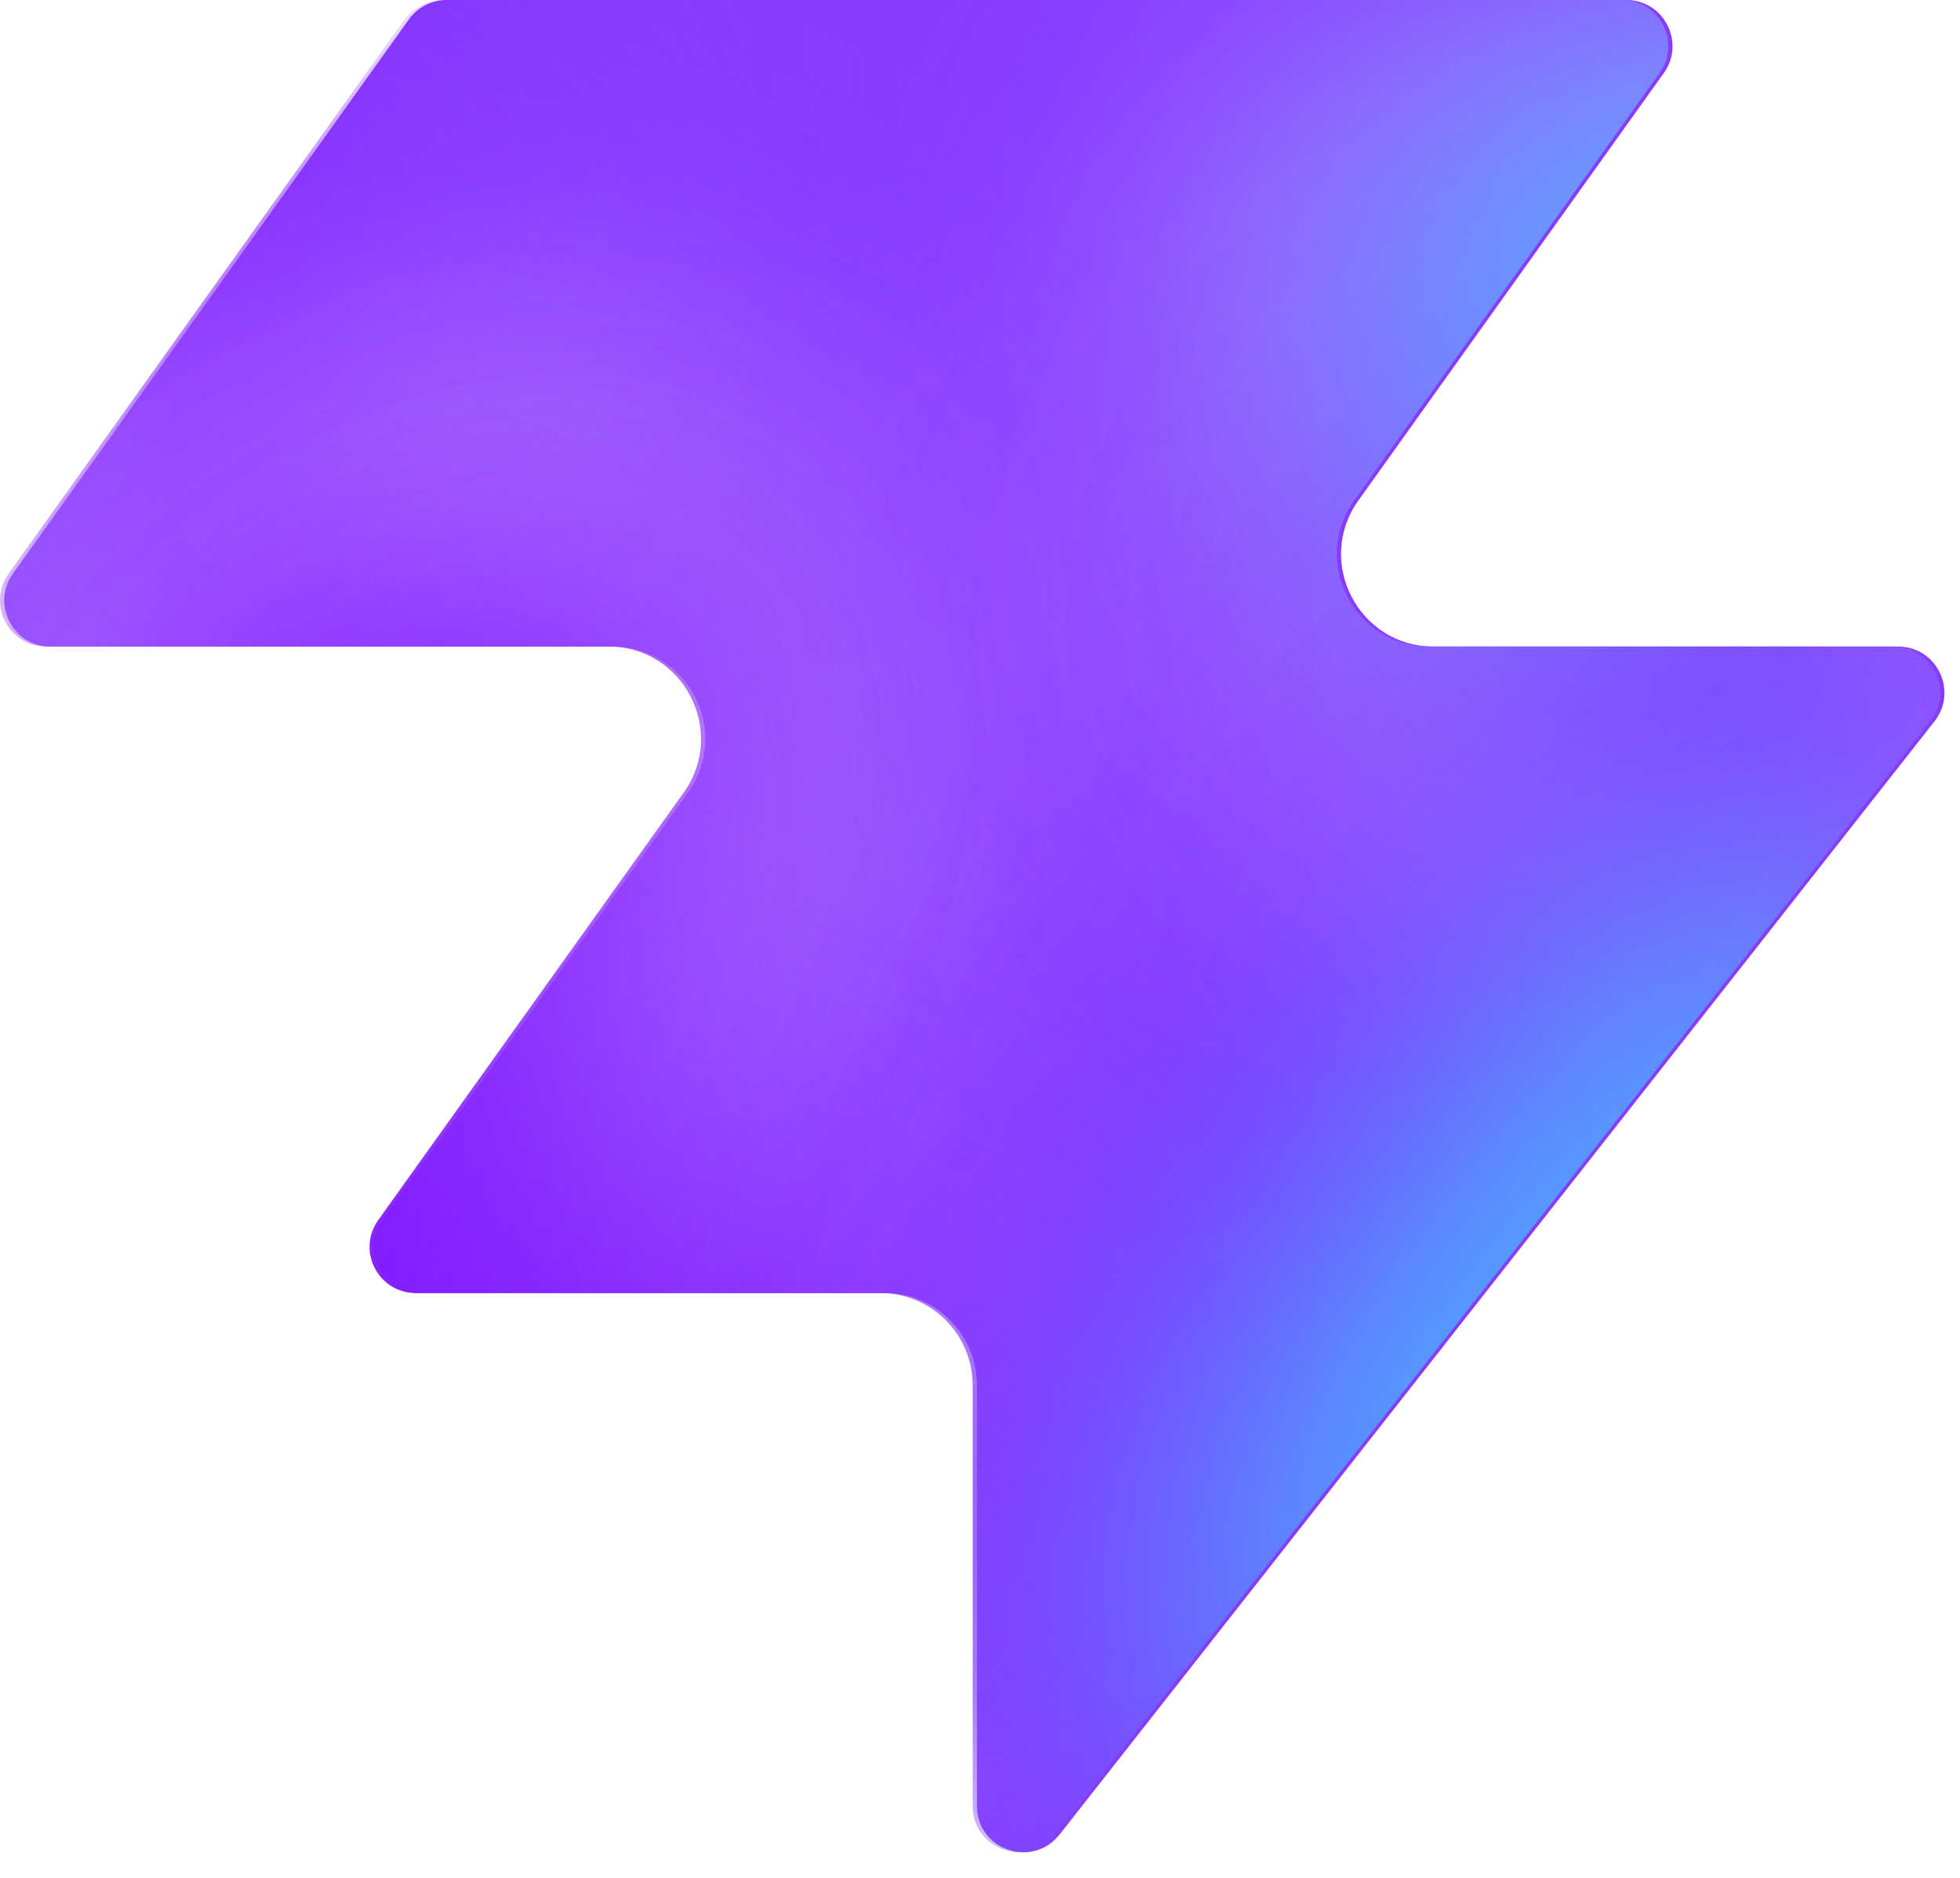
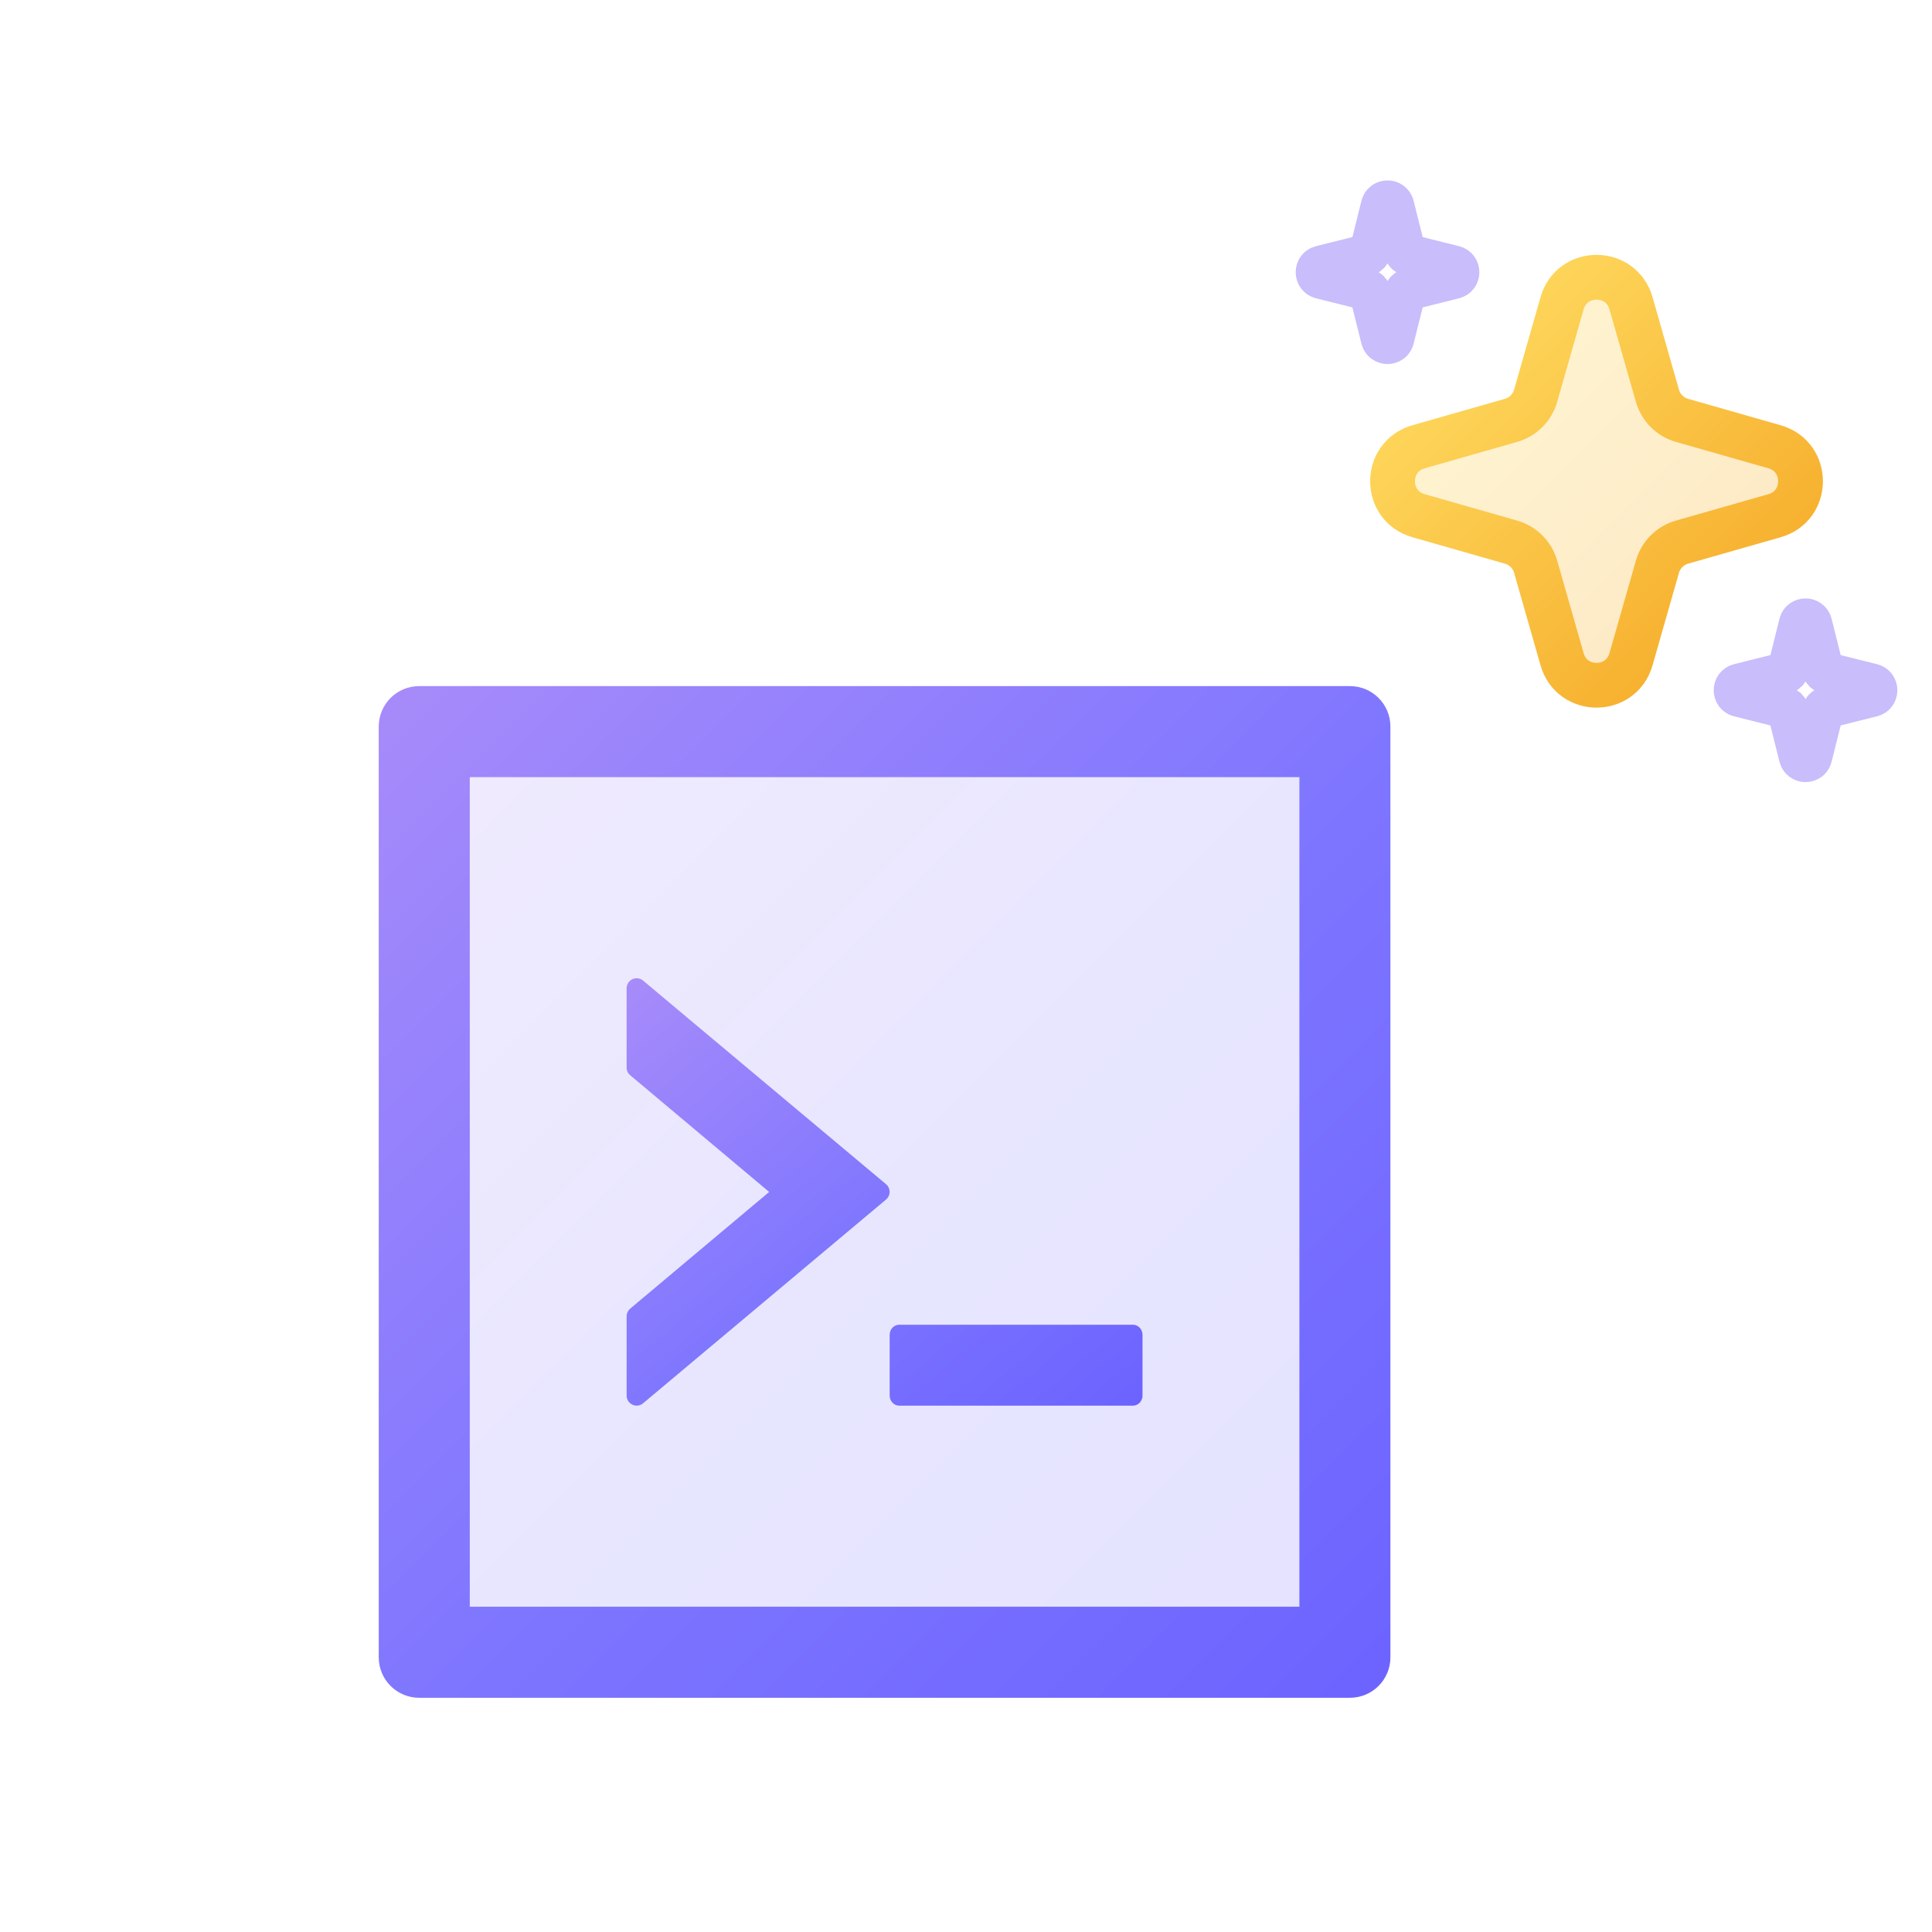
- <svg xmlns="http://www.w3.org/2000/svg" width="48" height="46" fill="none" viewBox="0 0 48 46">
-   <path fill="#863bff" d="M25.946 44.938c-.664.845-2.021.375-2.021-.698V33.937a2.26 2.26 0 0 0-2.262-2.262H10.287c-.92 0-1.456-1.04-.92-1.788l7.48-10.471c1.07-1.497 0-3.578-1.842-3.578H1.237c-.92 0-1.456-1.04-.92-1.788L10.013.474c.214-.297.556-.474.92-.474h28.894c.92 0 1.456 1.04.92 1.788l-7.48 10.471c-1.07 1.498 0 3.579 1.842 3.579h11.377c.943 0 1.473 1.088.89 1.83L25.947 44.94z" style="fill:#863bff;fill:color(display-p3 .525 .23 1);fill-opacity:1" />
-   <mask id="a" width="48" height="46" x="0" y="0" maskUnits="userSpaceOnUse" style="mask-type:alpha">
-     <path fill="#000" d="M25.842 44.938c-.664.844-2.021.375-2.021-.698V33.937a2.26 2.26 0 0 0-2.262-2.262H10.183c-.92 0-1.456-1.04-.92-1.788l7.48-10.471c1.07-1.498 0-3.579-1.842-3.579H1.133c-.92 0-1.456-1.04-.92-1.787L9.91.473c.214-.297.556-.474.92-.474h28.894c.92 0 1.456 1.04.92 1.788l-7.48 10.471c-1.07 1.498 0 3.578 1.842 3.578h11.377c.943 0 1.473 1.088.89 1.832L25.843 44.94z" style="fill:#000;fill-opacity:1" />
-   </mask>
-   <g mask="url(#a)">
-     <g filter="url(#b)">
-       <ellipse cx="5.508" cy="14.704" fill="#ede6ff" rx="5.508" ry="14.704" style="fill:#ede6ff;fill:color(display-p3 .927 .903 1);fill-opacity:1" transform="matrix(.00324 1 1 -.00324 -4.47 31.516)" />
-     </g>
-     <g filter="url(#c)">
-       <ellipse cx="10.399" cy="29.851" fill="#ede6ff" rx="10.399" ry="29.851" style="fill:#ede6ff;fill:color(display-p3 .927 .903 1);fill-opacity:1" transform="matrix(.00324 1 1 -.00324 -39.328 7.883)" />
-     </g>
-     <g filter="url(#d)">
-       <ellipse cx="5.508" cy="30.487" fill="#7e14ff" rx="5.508" ry="30.487" style="fill:#7e14ff;fill:color(display-p3 .492 .077 1);fill-opacity:1" transform="rotate(89.814 -25.913 -14.639)scale(1 -1)" />
-     </g>
-     <g filter="url(#e)">
-       <ellipse cx="5.508" cy="30.599" fill="#7e14ff" rx="5.508" ry="30.599" style="fill:#7e14ff;fill:color(display-p3 .492 .077 1);fill-opacity:1" transform="rotate(89.814 -32.644 -3.334)scale(1 -1)" />
-     </g>
-     <g filter="url(#f)">
-       <ellipse cx="5.508" cy="30.599" fill="#7e14ff" rx="5.508" ry="30.599" style="fill:#7e14ff;fill:color(display-p3 .492 .077 1);fill-opacity:1" transform="matrix(.00324 1 1 -.00324 -34.34 30.47)" />
-     </g>
-     <g filter="url(#g)">
-       <ellipse cx="14.072" cy="22.078" fill="#ede6ff" rx="14.072" ry="22.078" style="fill:#ede6ff;fill:color(display-p3 .927 .903 1);fill-opacity:1" transform="rotate(93.35 24.506 48.493)scale(-1 1)" />
-     </g>
-     <g filter="url(#h)">
-       <ellipse cx="3.47" cy="21.501" fill="#7e14ff" rx="3.47" ry="21.501" style="fill:#7e14ff;fill:color(display-p3 .492 .077 1);fill-opacity:1" transform="rotate(89.009 28.708 47.59)scale(-1 1)" />
-     </g>
-     <g filter="url(#i)">
-       <ellipse cx="3.47" cy="21.501" fill="#7e14ff" rx="3.47" ry="21.501" style="fill:#7e14ff;fill:color(display-p3 .492 .077 1);fill-opacity:1" transform="rotate(89.009 28.708 47.59)scale(-1 1)" />
-     </g>
-     <g filter="url(#j)">
-       <ellipse cx=".387" cy="8.972" fill="#7e14ff" rx="4.407" ry="29.108" style="fill:#7e14ff;fill:color(display-p3 .492 .077 1);fill-opacity:1" transform="rotate(39.51 .387 8.972)" />
-     </g>
-     <g filter="url(#k)">
-       <ellipse cx="47.523" cy="-6.092" fill="#7e14ff" rx="4.407" ry="29.108" style="fill:#7e14ff;fill:color(display-p3 .492 .077 1);fill-opacity:1" transform="rotate(37.892 47.523 -6.092)" />
-     </g>
-     <g filter="url(#l)">
-       <ellipse cx="41.412" cy="6.333" fill="#47bfff" rx="5.971" ry="9.665" style="fill:#47bfff;fill:color(display-p3 .28 .748 1);fill-opacity:1" transform="rotate(37.892 41.412 6.333)" />
-     </g>
-     <g filter="url(#m)">
-       <ellipse cx="-1.879" cy="38.332" fill="#7e14ff" rx="4.407" ry="29.108" style="fill:#7e14ff;fill:color(display-p3 .492 .077 1);fill-opacity:1" transform="rotate(37.892 -1.88 38.332)" />
-     </g>
-     <g filter="url(#n)">
-       <ellipse cx="-1.879" cy="38.332" fill="#7e14ff" rx="4.407" ry="29.108" style="fill:#7e14ff;fill:color(display-p3 .492 .077 1);fill-opacity:1" transform="rotate(37.892 -1.88 38.332)" />
-     </g>
-     <g filter="url(#o)">
-       <ellipse cx="35.651" cy="29.907" fill="#7e14ff" rx="4.407" ry="29.108" style="fill:#7e14ff;fill:color(display-p3 .492 .077 1);fill-opacity:1" transform="rotate(37.892 35.651 29.907)" />
-     </g>
-     <g filter="url(#p)">
-       <ellipse cx="38.418" cy="32.4" fill="#47bfff" rx="5.971" ry="15.297" style="fill:#47bfff;fill:color(display-p3 .28 .748 1);fill-opacity:1" transform="rotate(37.892 38.418 32.4)" />
-     </g>
+ <svg xmlns="http://www.w3.org/2000/svg" width="1em" height="1em" viewBox="0 -10 105 110">
+   <defs>
+     <linearGradient id="cacPurple" x1="0%" y1="0%" x2="100%" y2="100%">
+       <stop offset="0%" stop-color="#a78bfa" />
+       <stop offset="55%" stop-color="#7d75ff" />
+       <stop offset="100%" stop-color="#6c63ff" />
+     </linearGradient>
+     <linearGradient id="cacYellow" x1="0%" y1="0%" x2="100%" y2="100%">
+       <stop offset="0%" stop-color="#ffe066" />
+       <stop offset="100%" stop-color="#f5a623" />
+     </linearGradient>
+   </defs>
+   <g transform="translate(11,21) scale(0.072)">
+     <path fill="url(#cacPurple)" d="M880 112H144c-17.7 0-32 14.3-32 32v736c0 17.7 14.3 32 32 32h736c17.7 0 32-14.3 32-32V144c0-17.7-14.3-32-32-32m-40 728H184V184h656z" />
+     <path fill="url(#cacPurple)" fill-opacity=".18" d="M184 840h656V184H184zm339.5-223h185c4.1 0 7.5 3.6 7.5 8v48c0 4.4-3.4 8-7.5 8h-185c-4.1 0-7.5-3.6-7.5-8v-48c0-4.4 3.4-8 7.5-8M308 610.3c0-2.3 1.1-4.6 2.9-6.1L420.7 512l-109.8-92.2a7.63 7.63 0 0 1-2.9-6.1V351c0-6.8 7.9-10.5 13.1-6.1l192 160.9c3.9 3.2 3.9 9.1 0 12.3l-192 161c-5.2 4.4-13.1.7-13.1-6.1z" />
+     <path fill="url(#cacPurple)" d="m321.1 679.1l192-161c3.9-3.2 3.9-9.1 0-12.3l-192-160.9A7.95 7.95 0 0 0 308 351v62.7c0 2.4 1 4.6 2.9 6.1L420.7 512l-109.8 92.2a8.1 8.1 0 0 0-2.9 6.1V673c0 6.8 7.9 10.5 13.1 6.1M516 673c0 4.4 3.4 8 7.5 8h185c4.1 0 7.5-3.6 7.5-8v-48c0-4.4-3.4-8-7.5-8h-185c-4.1 0-7.5 3.6-7.5 8z" />
  </g>
-   <defs>
-     <filter id="b" width="60.045" height="41.654" x="-19.77" y="16.149" color-interpolation-filters="sRGB" filterUnits="userSpaceOnUse">
-       <feFlood flood-opacity="0" result="BackgroundImageFix" />
-       <feBlend in="SourceGraphic" in2="BackgroundImageFix" result="shape" />
-       <feGaussianBlur result="effect1_foregroundBlur_2002_17158" stdDeviation="7.659" />
-     </filter>
-     <filter id="c" width="90.34" height="51.437" x="-54.613" y="-7.533" color-interpolation-filters="sRGB" filterUnits="userSpaceOnUse">
-       <feFlood flood-opacity="0" result="BackgroundImageFix" />
-       <feBlend in="SourceGraphic" in2="BackgroundImageFix" result="shape" />
-       <feGaussianBlur result="effect1_foregroundBlur_2002_17158" stdDeviation="7.659" />
-     </filter>
-     <filter id="d" width="79.355" height="29.4" x="-49.64" y="2.03" color-interpolation-filters="sRGB" filterUnits="userSpaceOnUse">
-       <feFlood flood-opacity="0" result="BackgroundImageFix" />
-       <feBlend in="SourceGraphic" in2="BackgroundImageFix" result="shape" />
-       <feGaussianBlur result="effect1_foregroundBlur_2002_17158" stdDeviation="4.596" />
-     </filter>
-     <filter id="e" width="79.579" height="29.4" x="-45.045" y="20.029" color-interpolation-filters="sRGB" filterUnits="userSpaceOnUse">
-       <feFlood flood-opacity="0" result="BackgroundImageFix" />
-       <feBlend in="SourceGraphic" in2="BackgroundImageFix" result="shape" />
-       <feGaussianBlur result="effect1_foregroundBlur_2002_17158" stdDeviation="4.596" />
-     </filter>
-     <filter id="f" width="79.579" height="29.4" x="-43.513" y="21.178" color-interpolation-filters="sRGB" filterUnits="userSpaceOnUse">
-       <feFlood flood-opacity="0" result="BackgroundImageFix" />
-       <feBlend in="SourceGraphic" in2="BackgroundImageFix" result="shape" />
-       <feGaussianBlur result="effect1_foregroundBlur_2002_17158" stdDeviation="4.596" />
-     </filter>
-     <filter id="g" width="74.749" height="58.852" x="15.756" y="-17.901" color-interpolation-filters="sRGB" filterUnits="userSpaceOnUse">
-       <feFlood flood-opacity="0" result="BackgroundImageFix" />
-       <feBlend in="SourceGraphic" in2="BackgroundImageFix" result="shape" />
-       <feGaussianBlur result="effect1_foregroundBlur_2002_17158" stdDeviation="7.659" />
-     </filter>
-     <filter id="h" width="61.377" height="25.362" x="23.548" y="2.284" color-interpolation-filters="sRGB" filterUnits="userSpaceOnUse">
-       <feFlood flood-opacity="0" result="BackgroundImageFix" />
-       <feBlend in="SourceGraphic" in2="BackgroundImageFix" result="shape" />
-       <feGaussianBlur result="effect1_foregroundBlur_2002_17158" stdDeviation="4.596" />
-     </filter>
-     <filter id="i" width="61.377" height="25.362" x="23.548" y="2.284" color-interpolation-filters="sRGB" filterUnits="userSpaceOnUse">
-       <feFlood flood-opacity="0" result="BackgroundImageFix" />
-       <feBlend in="SourceGraphic" in2="BackgroundImageFix" result="shape" />
-       <feGaussianBlur result="effect1_foregroundBlur_2002_17158" stdDeviation="4.596" />
-     </filter>
-     <filter id="j" width="56.045" height="63.649" x="-27.636" y="-22.853" color-interpolation-filters="sRGB" filterUnits="userSpaceOnUse">
-       <feFlood flood-opacity="0" result="BackgroundImageFix" />
-       <feBlend in="SourceGraphic" in2="BackgroundImageFix" result="shape" />
-       <feGaussianBlur result="effect1_foregroundBlur_2002_17158" stdDeviation="4.596" />
-     </filter>
-     <filter id="k" width="54.814" height="64.646" x="20.116" y="-38.415" color-interpolation-filters="sRGB" filterUnits="userSpaceOnUse">
-       <feFlood flood-opacity="0" result="BackgroundImageFix" />
-       <feBlend in="SourceGraphic" in2="BackgroundImageFix" result="shape" />
-       <feGaussianBlur result="effect1_foregroundBlur_2002_17158" stdDeviation="4.596" />
-     </filter>
-     <filter id="l" width="33.541" height="35.313" x="24.641" y="-11.323" color-interpolation-filters="sRGB" filterUnits="userSpaceOnUse">
-       <feFlood flood-opacity="0" result="BackgroundImageFix" />
-       <feBlend in="SourceGraphic" in2="BackgroundImageFix" result="shape" />
-       <feGaussianBlur result="effect1_foregroundBlur_2002_17158" stdDeviation="4.596" />
-     </filter>
-     <filter id="m" width="54.814" height="64.646" x="-29.286" y="6.009" color-interpolation-filters="sRGB" filterUnits="userSpaceOnUse">
-       <feFlood flood-opacity="0" result="BackgroundImageFix" />
-       <feBlend in="SourceGraphic" in2="BackgroundImageFix" result="shape" />
-       <feGaussianBlur result="effect1_foregroundBlur_2002_17158" stdDeviation="4.596" />
-     </filter>
-     <filter id="n" width="54.814" height="64.646" x="-29.286" y="6.009" color-interpolation-filters="sRGB" filterUnits="userSpaceOnUse">
-       <feFlood flood-opacity="0" result="BackgroundImageFix" />
-       <feBlend in="SourceGraphic" in2="BackgroundImageFix" result="shape" />
-       <feGaussianBlur result="effect1_foregroundBlur_2002_17158" stdDeviation="4.596" />
-     </filter>
-     <filter id="o" width="54.814" height="64.646" x="8.244" y="-2.416" color-interpolation-filters="sRGB" filterUnits="userSpaceOnUse">
-       <feFlood flood-opacity="0" result="BackgroundImageFix" />
-       <feBlend in="SourceGraphic" in2="BackgroundImageFix" result="shape" />
-       <feGaussianBlur result="effect1_foregroundBlur_2002_17158" stdDeviation="4.596" />
-     </filter>
-     <filter id="p" width="39.409" height="43.623" x="18.713" y="10.588" color-interpolation-filters="sRGB" filterUnits="userSpaceOnUse">
-       <feFlood flood-opacity="0" result="BackgroundImageFix" />
-       <feBlend in="SourceGraphic" in2="BackgroundImageFix" result="shape" />
-       <feGaussianBlur result="effect1_foregroundBlur_2002_17158" stdDeviation="4.596" />
-     </filter>
-   </defs>
+   <g transform="translate(68,-3) scale(1.7)">
+     <path fill="url(#cacYellow)" fill-opacity=".28" d="m9.96 9.137l.886-3.099c.332-1.16 1.976-1.16 2.308 0l.885 3.099a1.2 1.2 0 0 0 .824.824l3.099.885c1.16.332 1.16 1.976 0 2.308l-3.099.885a1.2 1.2 0 0 0-.824.824l-.885 3.099c-.332 1.16-1.976 1.16-2.308 0l-.885-3.099a1.2 1.2 0 0 0-.824-.824l-3.099-.885c-1.16-.332-1.16-1.976 0-2.308l3.099-.885a1.2 1.2 0 0 0 .824-.824" />
+     <path fill="none" stroke="url(#cacYellow)" stroke-linecap="round" stroke-linejoin="round" stroke-miterlimit="10" stroke-width="1.5" d="m9.96 9.137l.886-3.099c.332-1.16 1.976-1.16 2.308 0l.885 3.099a1.2 1.2 0 0 0 .824.824l3.099.885c1.16.332 1.16 1.976 0 2.308l-3.099.885a1.2 1.2 0 0 0-.824.824l-.885 3.099c-.332 1.16-1.976 1.16-2.308 0l-.885-3.099a1.2 1.2 0 0 0-.824-.824l-3.099-.885c-1.16-.332-1.16-1.976 0-2.308l3.099-.885a1.2 1.2 0 0 0 .824-.824" />
+     <path fill="none" stroke="#c9bdfc" stroke-linecap="round" stroke-linejoin="round" stroke-miterlimit="10" stroke-width="1.4" d="M4.43 4.283l.376-1.507c.05-.202.338-.202.388 0l.377 1.507a.2.2 0 0 0 .145.146l1.508.377c.202.05.202.337 0 .388l-1.508.377a.2.2 0 0 0-.145.145l-.377 1.508c-.05.202-.338.202-.388 0l-.377-1.508a.2.2 0 0 0-.145-.145l-1.508-.377c-.202-.05-.202-.338 0-.388l1.508-.377a.2.2 0 0 0 .145-.146" />
+     <path fill="none" stroke="#c9bdfc" stroke-linecap="round" stroke-linejoin="round" stroke-miterlimit="10" stroke-width="1.4" d="M18.43 18.284l.376-1.508c.05-.202.337-.202.388 0l.377 1.508a.2.2 0 0 0 .145.145l1.508.377c.202.05.202.337 0 .388l-1.508.377a.2.2 0 0 0-.145.145l-.377 1.508c-.05.202-.337.202-.388 0l-.377-1.508a.2.2 0 0 0-.145-.145l-1.508-.377c-.202-.05-.202-.338 0-.388l1.508-.377a.2.2 0 0 0 .145-.145" />
+   </g>
</svg>
